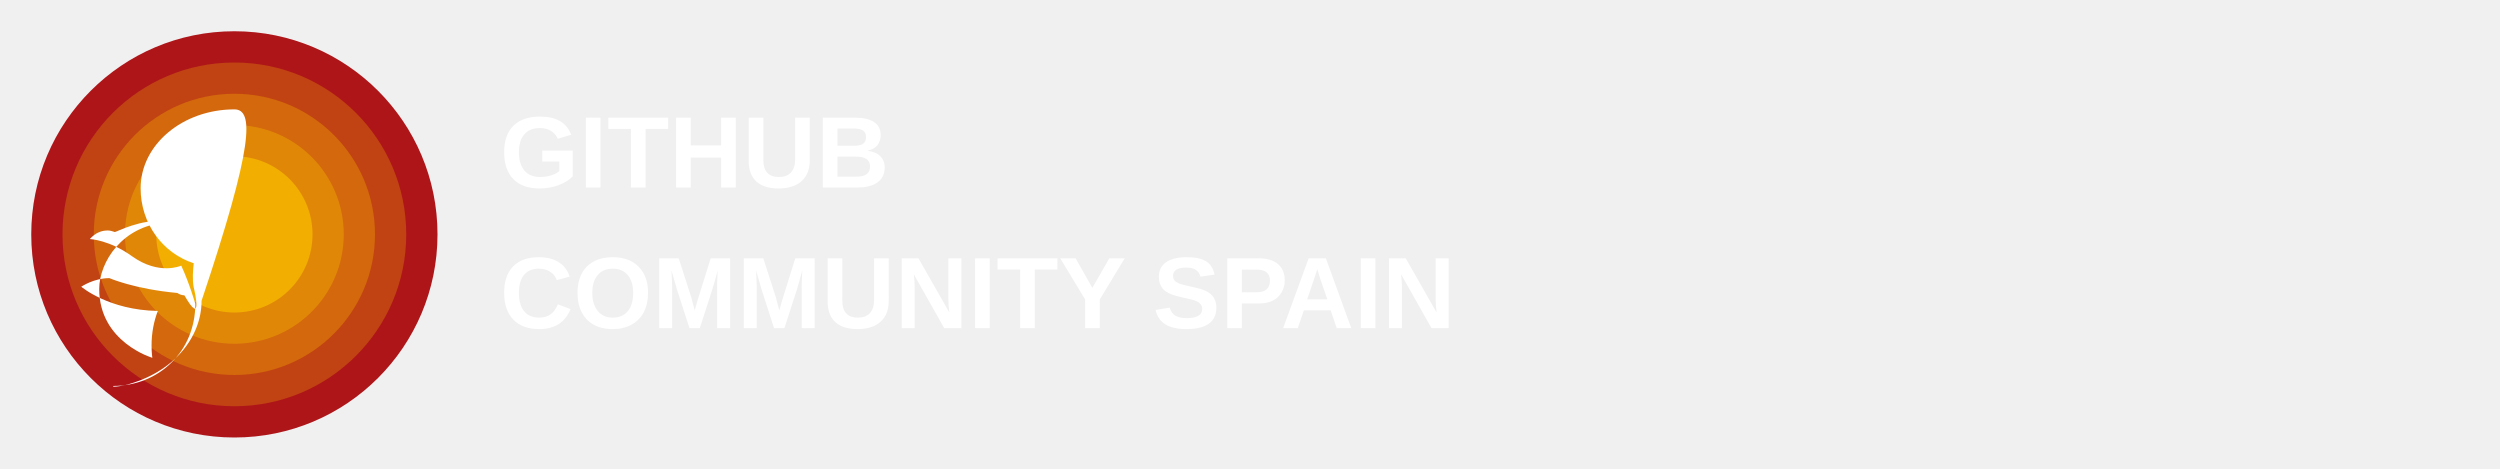
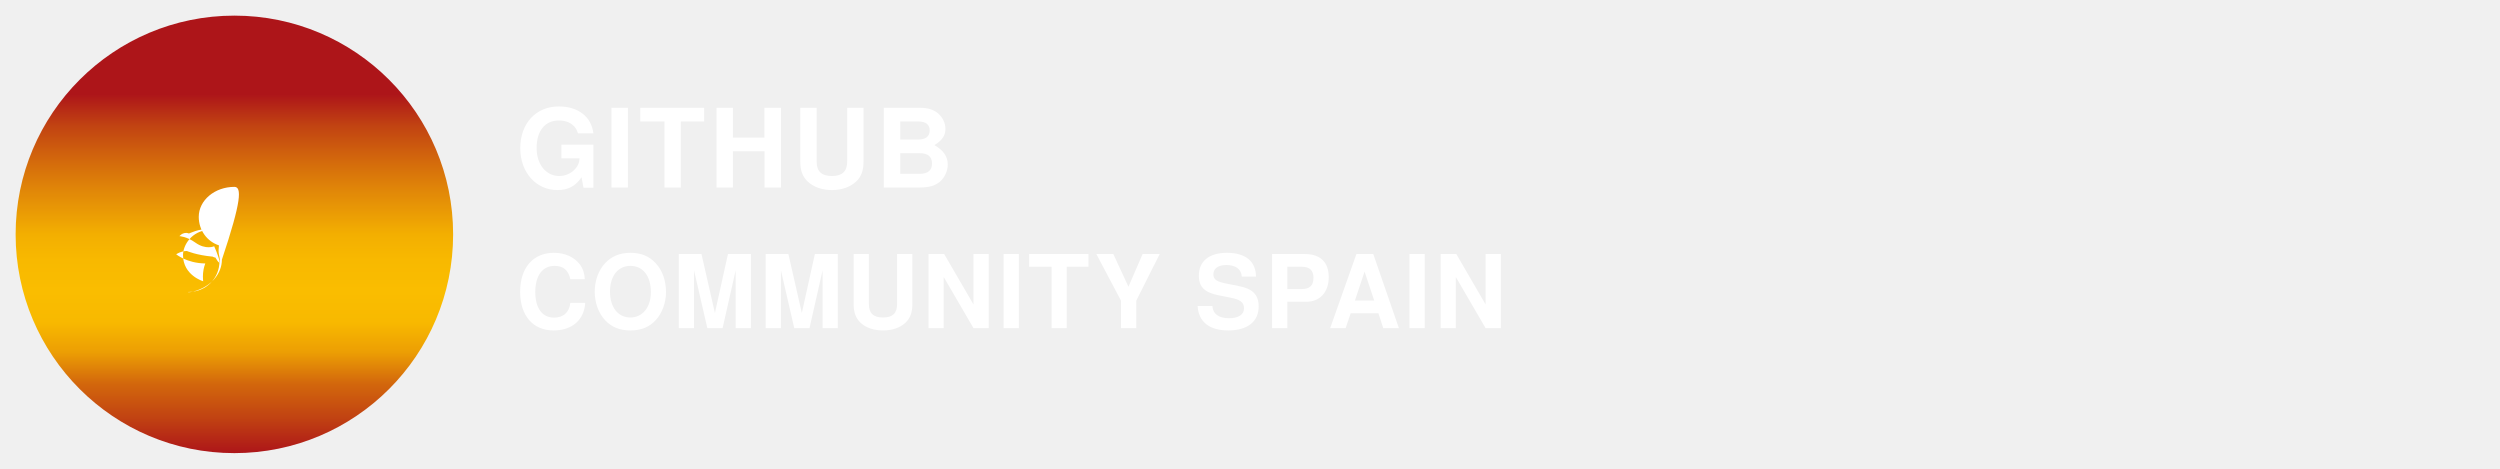
<svg xmlns="http://www.w3.org/2000/svg" viewBox="0 0 320 60" width="320" height="60">
-   <style>text{font-family:Arial,Helvetica,sans-serif}</style>
-   <circle cx="30" cy="30" r="26" fill="#ad1519" />
-   <circle cx="30" cy="30" r="22" fill="#c14212" />
-   <circle cx="30" cy="30" r="18" fill="#d3680c" />
-   <circle cx="30" cy="30" r="14" fill="#e18708" />
-   <circle cx="30" cy="30" r="10" fill="#f3af01" />
-   <path d="M30 14c-6.6 0-12 4.5-12 10.1 0 4.5 2.8 8.3 6.8 9.6-.1.8-.2 2.2 0 3.1.2.8 1.1 5-1.2 1-.3 0-.6-.1-.9-.3C17.2 37 14 35.6 14 35.6c-2 0-3.6 1.1-3.6 1.1s3.5 3 9.8 3.1c-.5 1.3-.8 2.8-.8 4.4 0 1 .1 1.6.1 1.6s-6.8-2-6.8-8.8c0-3.5 3-8.1 8.5-8.5v-.2c-3.2-.3-6.3 1.4-6.5 1.4-.3-.1-.6-.2-.9-.2-.5 0-.9.1-1.3.3-.6.3-1 .8-1 .8s2.5.1 5.4 2.2c3.5 2.5 6.3 1.2 6.3 1.2 1.1 2.4 1.8 4.9 1.8 4.9 0 6.1-4.7 10.5-10.5 10.5v.1c.5 0 1-.1 1.5-.2 6.3-1.6 9.8-6.2 9.8-10.8C32.5 18.5 32.5 14 30 14z" fill="white" />
-   <text x="64" y="24" font-size="13" font-weight="bold" fill="#ffffff">GITHUB</text>
-   <text x="64" y="42" font-size="13" font-weight="bold" fill="#ffffff">COMMUNITY SPAIN</text>
+   <defs>
+     <linearGradient id="gcs-grad-short-w" x1="30" y1="2" x2="30" y2="58" gradientUnits="userSpaceOnUse">
+       <stop offset="0.18" stop-color="#ad1519" />
+       <stop offset="0.25" stop-color="#c14212" />
+       <stop offset="0.33" stop-color="#d3680c" />
+       <stop offset="0.40" stop-color="#e18708" />
+       <stop offset="0.50" stop-color="#f3af01" />
+       <stop offset="0.56" stop-color="#f8b900" />
+       <stop offset="0.63" stop-color="#fabd00" />
+       <stop offset="0.70" stop-color="#f8b900" />
+       <stop offset="0.77" stop-color="#ec9e04" />
+       <stop offset="0.84" stop-color="#d3680c" />
+       <stop offset="0.92" stop-color="#c14212" />
+       <stop offset="1.00" stop-color="#ad1519" />
+     </linearGradient>
+   </defs>
+   <circle cx="30" cy="30" r="28" fill="url(#gcs-grad-short-w)" />
+   <g transform="translate(30,30) scale(0.38) translate(-30,-30)">
+     <path d="M30 14c-6.6 0-12 4.5-12 10.1 0 4.5 2.8 8.3 6.8 9.6-.1.8-.2 2.2 0 3.1.2.8 1.1 5-1.2 1-.3 0-.6-.1-.9-.3C17.2 37 14 35.6 14 35.6c-2 0-3.6 1.1-3.6 1.1s3.5 3 9.8 3.1c-.5 1.3-.8 2.8-.8 4.4 0 1 .1 1.6.1 1.6s-6.8-2-6.8-8.8c0-3.5 3-8.1 8.5-8.5v-.2c-3.2-.3-6.3 1.4-6.5 1.4-.3-.1-.6-.2-.9-.2-.5 0-.9.1-1.3.3-.6.3-1 .8-1 .8s2.5.1 5.4 2.2c3.5 2.5 6.3 1.2 6.3 1.2 1.1 2.4 1.8 4.9 1.8 4.9 0 6.1-4.7 10.5-10.5 10.5v.1c.5 0 1-.1 1.5-.2 6.3-1.6 9.8-6.2 9.8-10.8C32.5 18.5 32.5 14 30 14z" fill="white" />
+   </g>
+   <text x="66" y="24" font-family="'Segoe UI',Helvetica,Arial,sans-serif" font-size="14" font-weight="700" fill="#ffffff" letter-spacing="0.5">GITHUB</text>
+   <text x="66" y="42" font-family="'Segoe UI',Helvetica,Arial,sans-serif" font-size="13" font-weight="600" fill="#ffffff" letter-spacing="0.3">COMMUNITY SPAIN</text>
</svg>
